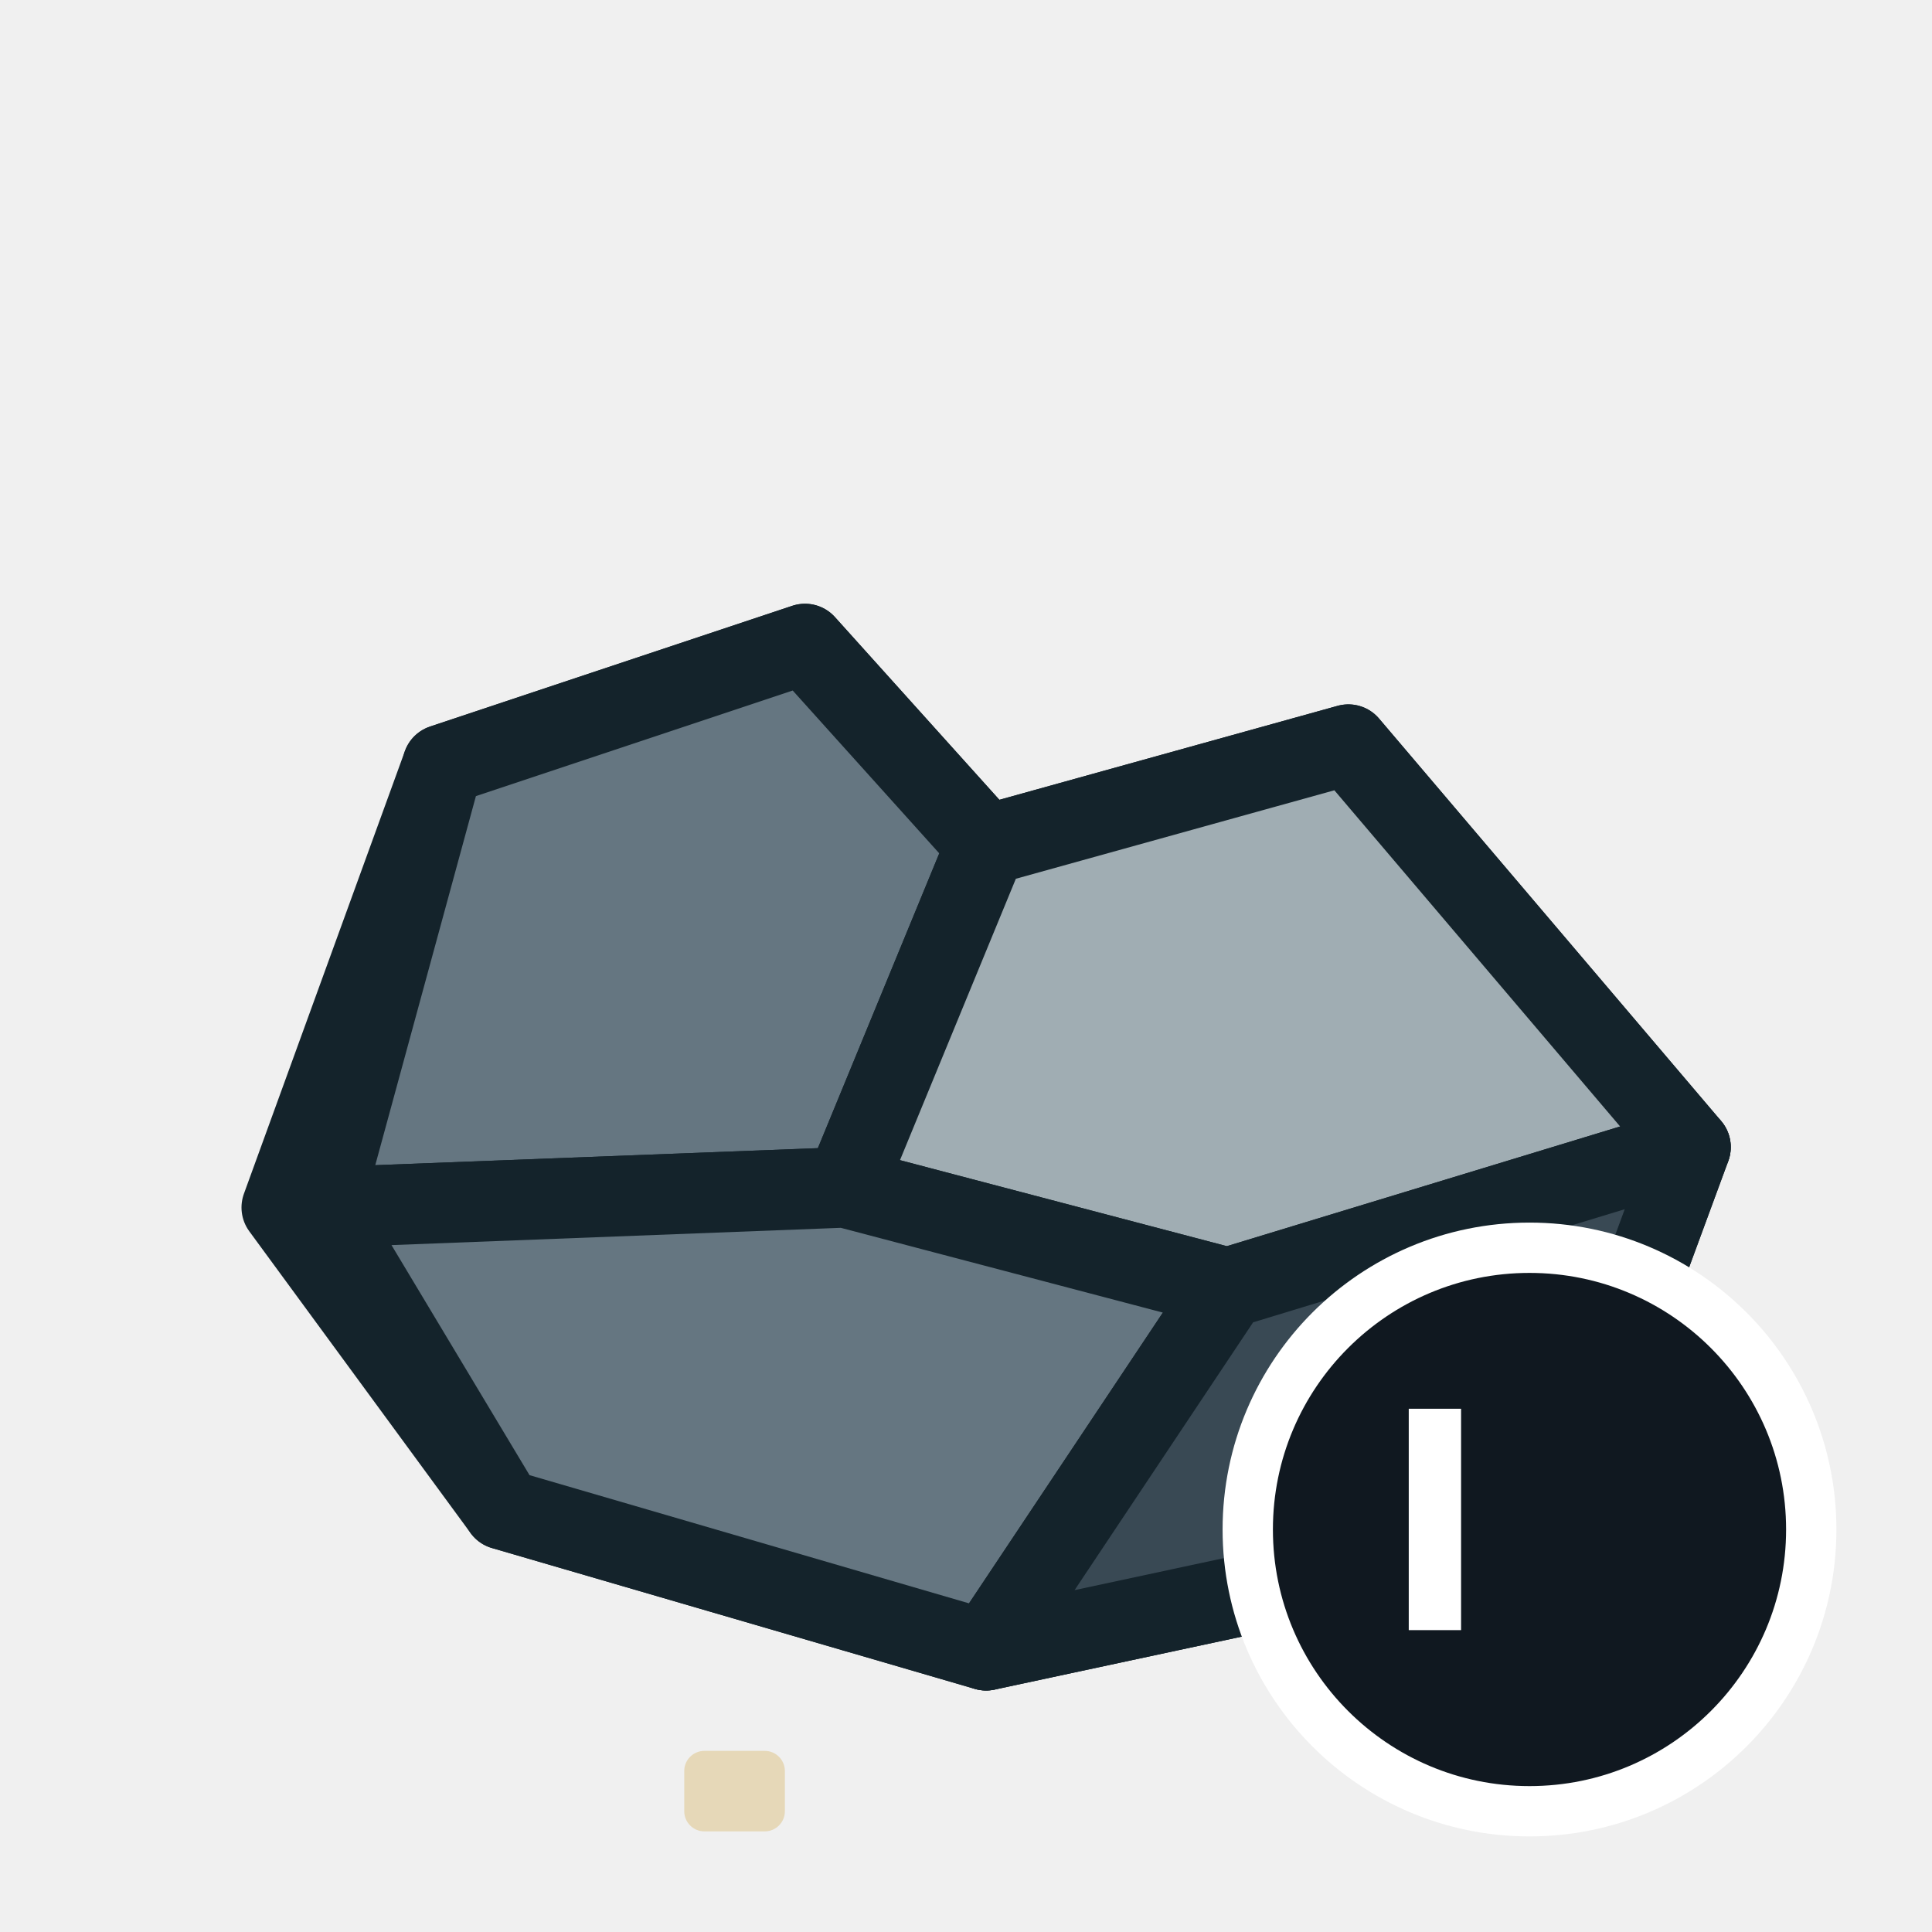
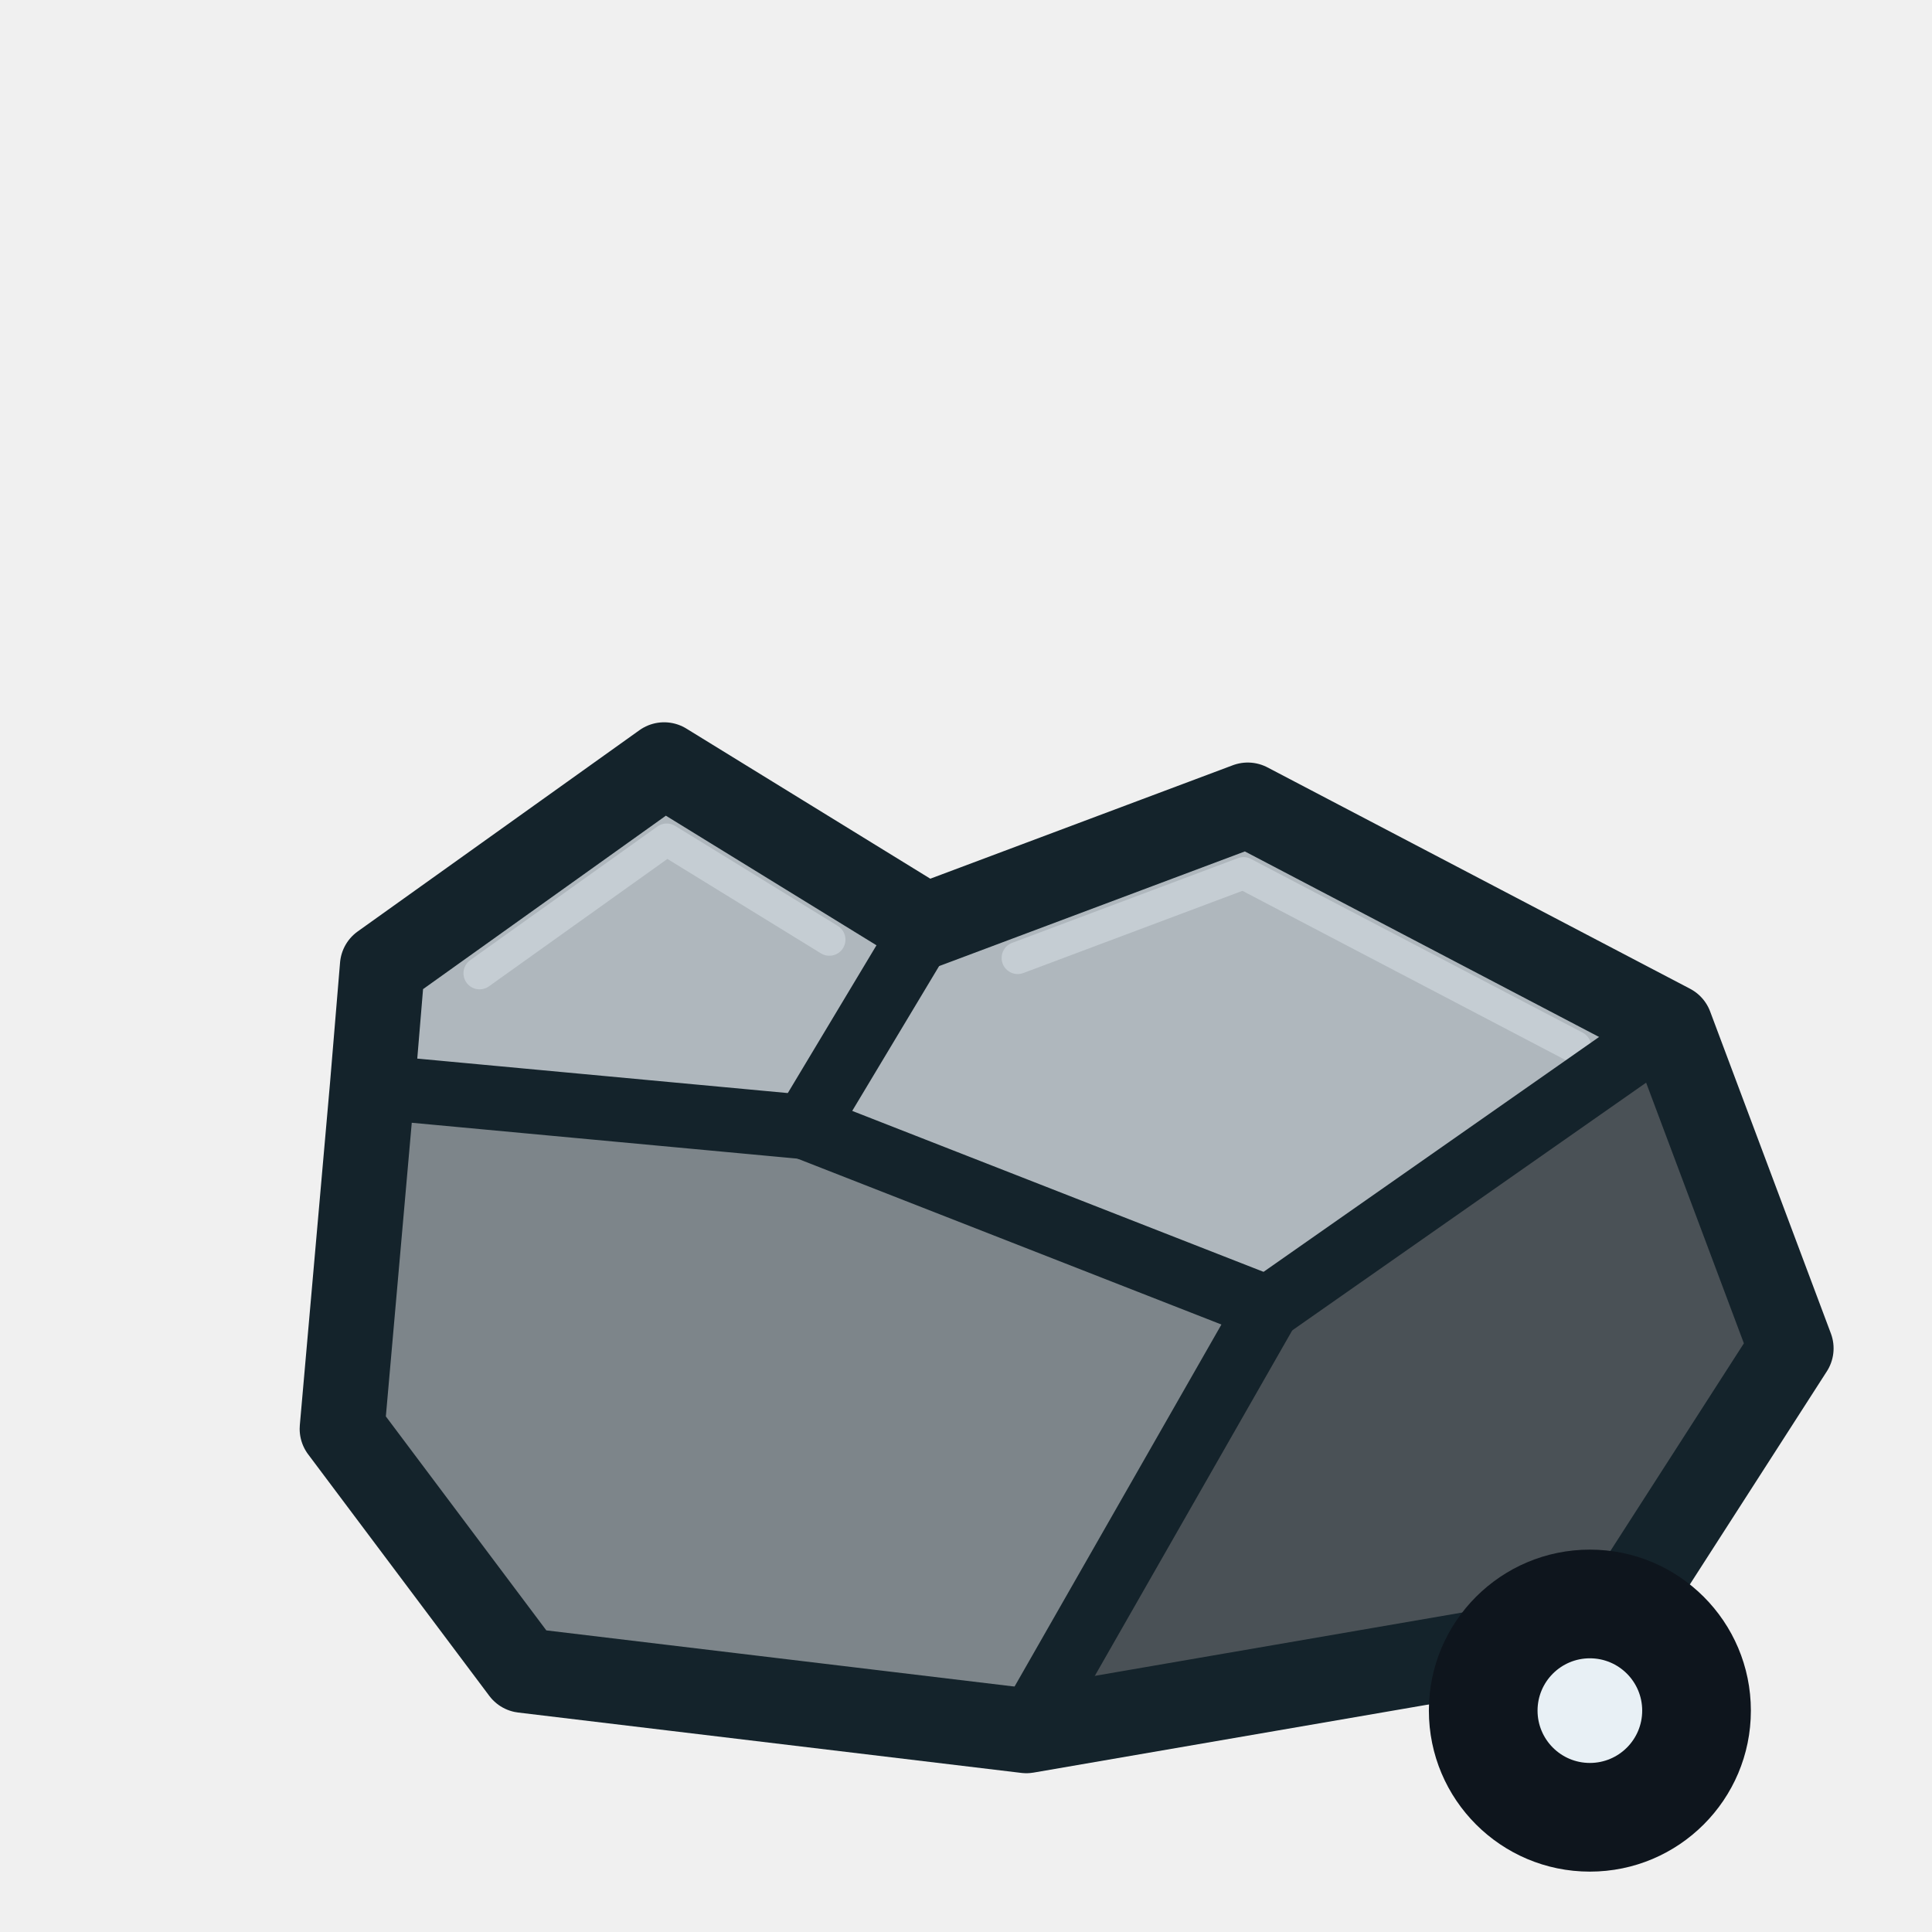
<svg xmlns="http://www.w3.org/2000/svg" width="96" height="96" viewBox="0 0 96 96">
  <g stroke-linecap="round" stroke-linejoin="round">
-     <g id="mineral-facets" data-layer="mineral-facets">
-       <path d="M14 60 L22 38 L40 32 L49 42 L67 37 L84 57 L77 76 L49 82 L25 75 Z" fill="#394954" stroke="#14232b" stroke-width="4" />
-       <path d="M22 38 L40 32 L49 42 L42 59 L16 60 Z" fill="#657681" stroke="#14232b" stroke-width="4" />
-       <path d="M49 42 L67 37 L84 57 L61 64 L42 59 Z" fill="#a0adb3" stroke="#14232b" stroke-width="4" />
-       <path d="M42 59 L61 64 L49 82 L25 75 L16 60 Z" fill="#657681" stroke="#14232b" stroke-width="4" />
-       <path d="M61 64 L84 57 L77 76 L49 82 Z" fill="#394954" stroke="#14232b" stroke-width="4" />
+     <g id="mineral-facets" data-layer="mineral-facets" data-zone="iron">
+       <path d="M17 71 L18.5 54 L19 48 L33 38 L46 46 L62 40 L83 51 L89 67 L80 81 L51 86 L26 83 Z" fill="#4a5156" />
+       <path d="M18.5 54 L19 48 L33 38 L46 46 L40 56 Z" fill="#afb7bd" />
+       <path d="M46 46 L62 40 L83 51 L63 65 L40 56 Z" fill="#afb7bd" />
+       <path d="M83 51 L89 67 L80 81 L51 86 L63 65 Z" fill="#4a5156" />
+       <path d="M17 71 L18.5 54 L40 56 L63 65 L51 86 L26 83 Z" fill="#7d858a" />
+       <path d="M23.83 48.36 L33.13 41.72 L41.21 46.69" fill="none" stroke="#c5cdd3" stroke-width="1.6" stroke-linecap="round" stroke-linejoin="round" />
+       <path d="M50.57 47.6 L61.79 43.39 L78.27 52.02" fill="none" stroke="#c5cdd3" stroke-width="1.6" stroke-linecap="round" stroke-linejoin="round" />
+       <path d="M46 46 L40 56" fill="none" stroke="#14232b" stroke-width="3.2" stroke-linecap="round" />
+       <path d="M40 56 L18.5 54" fill="none" stroke="#14232b" stroke-width="3.2" stroke-linecap="round" />
+       <path d="M83 51 L63 65" fill="none" stroke="#14232b" stroke-width="3.2" stroke-linecap="round" />
+       <path d="M63 65 L40 56" fill="none" stroke="#14232b" stroke-width="3.2" stroke-linecap="round" />
+       <path d="M51 86 L63 65" fill="none" stroke="#14232b" stroke-width="3.2" stroke-linecap="round" />
+       <path d="M17 71 L18.5 54 L19 48 L33 38 L46 46 L62 40 L83 51 L89 67 L80 81 L51 86 L26 83 Z" fill="none" stroke="#14232b" stroke-width="4.22" stroke-linejoin="round" />
    </g>
-     <rect x="34" y="87" width="5" height="4" rx="1" fill="#e6d8b8" stroke="none" stroke-width="0" />
-     <g id="tier-badge">
-       <circle cx="76" cy="76" r="14" fill="#101820" stroke="#ffffff" stroke-width="2.5" />
-       <rect x="70" y="70" width="2.6" height="11" fill="#ffffff" />
+     <g id="tier-mark" data-glyph="dot">
+       <circle cx="79" cy="85" r="8" fill="#0e151d" />
+       <circle cx="79" cy="85" r="2.6" fill="#e8f0f5" />
    </g>
  </g>
</svg>
